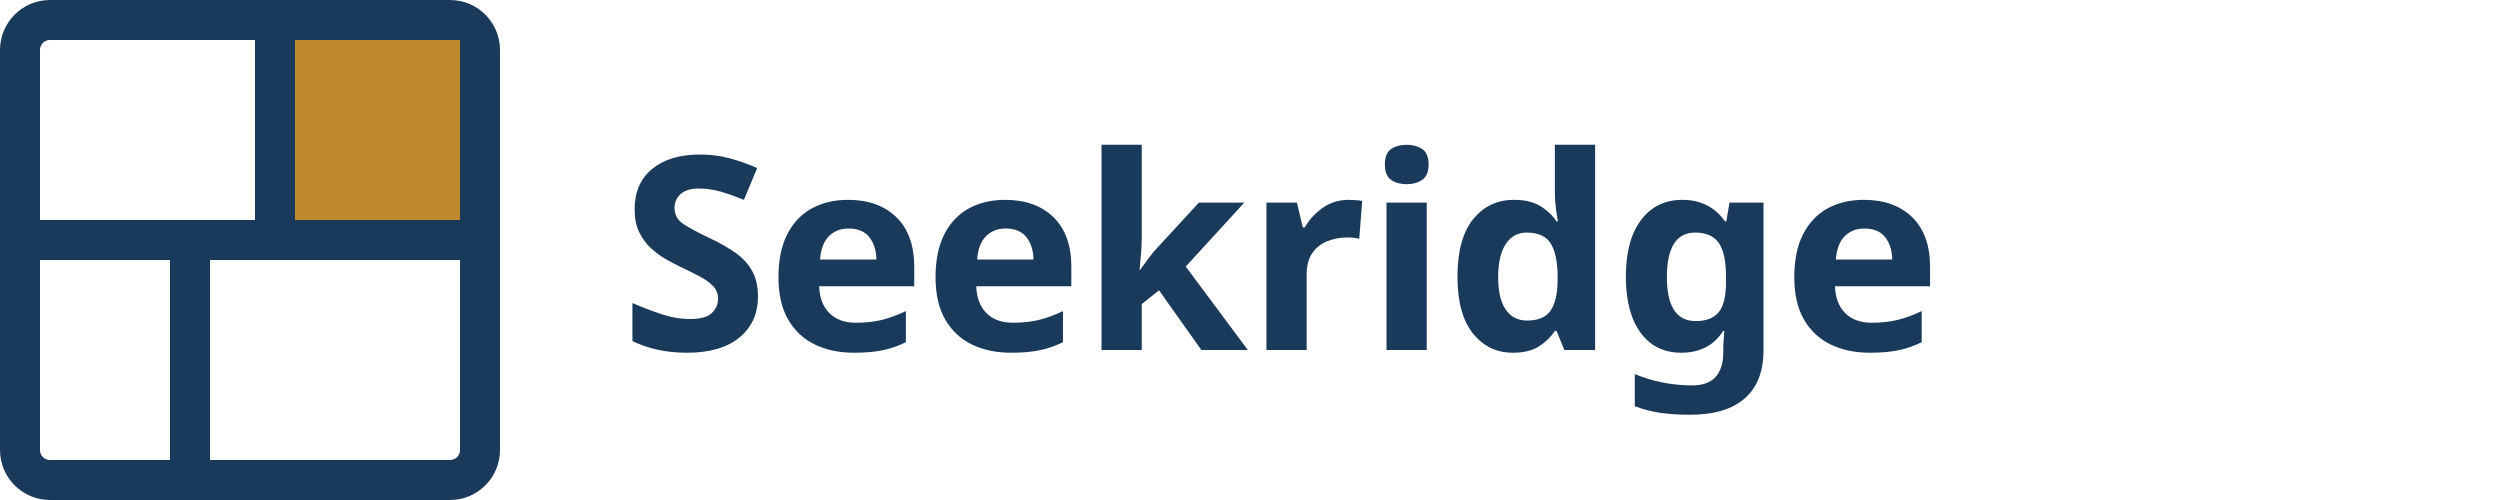
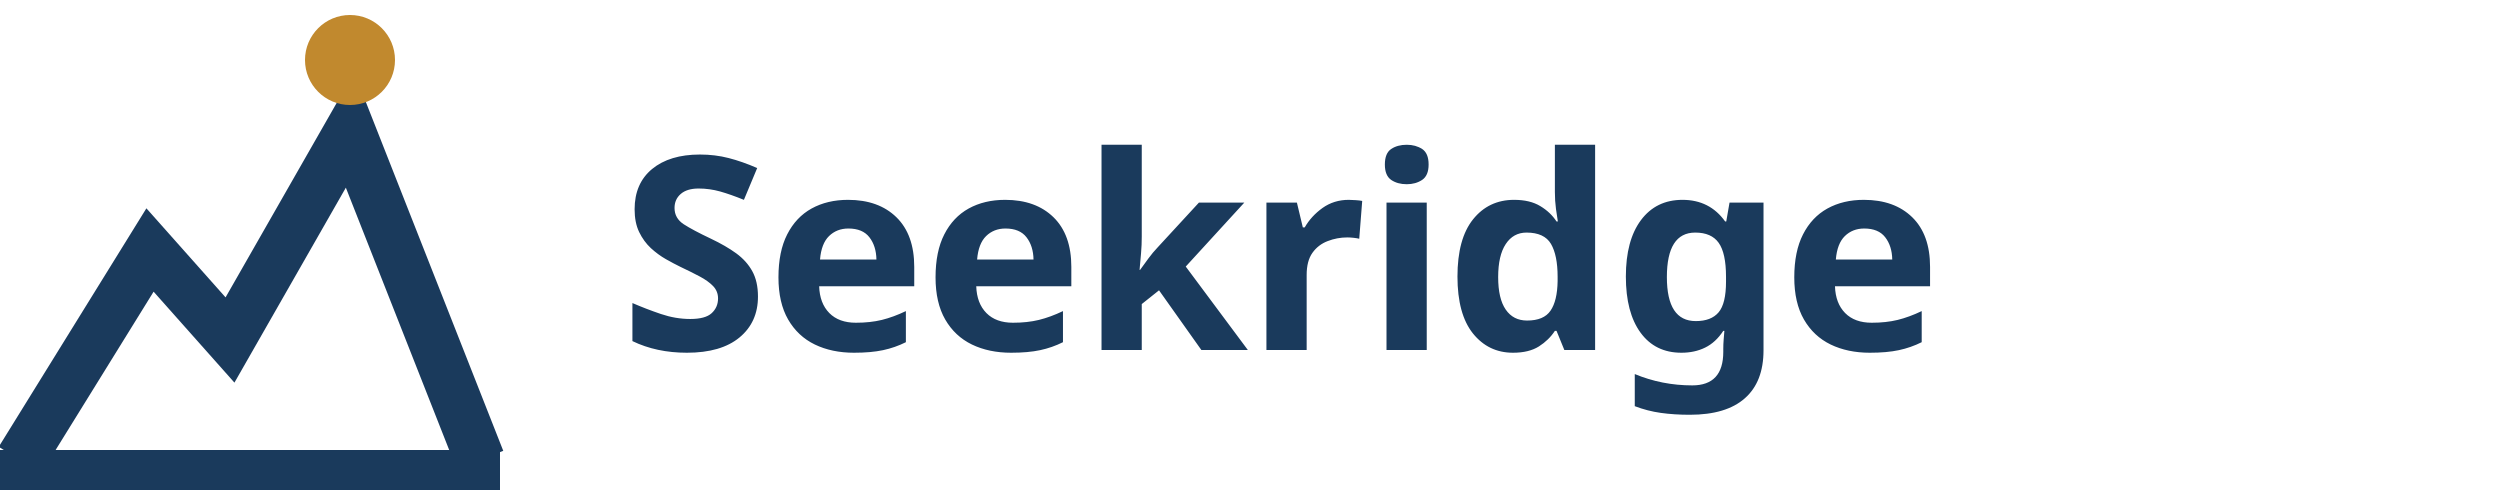
<svg xmlns="http://www.w3.org/2000/svg" viewBox="0 0 500 100" role="img" aria-label="Seekridge">
  <g>
-     <rect x="4" y="4" width="92" height="92" rx="6" fill="none" stroke="#1A3A5C" stroke-width="8" />
-     <rect x="59" y="8" width="33" height="36" fill="#C1892E" />
-     <path d="M 8 48 H 92 M 55 8 V 48 M 38 48 V 92" fill="none" stroke="#1A3A5C" stroke-width="8" />
+     <path d="M 4 92 L 30 50 L 46 68 L 70 26 L 96 92" fill="none" stroke="#1A3A5C" stroke-width="10" stroke-linejoin="miter" stroke-miterlimit="10" />
+     <path d="M 0 94 H 100" fill="none" stroke="#1A3A5C" stroke-width="8" />
+     <circle cx="70" cy="12" r="9" fill="#C1892E" />
  </g>
  <text x="124" y="70" font-family="Archivo, sans-serif" font-size="54" font-weight="700" letter-spacing="-0.5" fill="#1A3A5C">Seekridge</text>
</svg>
